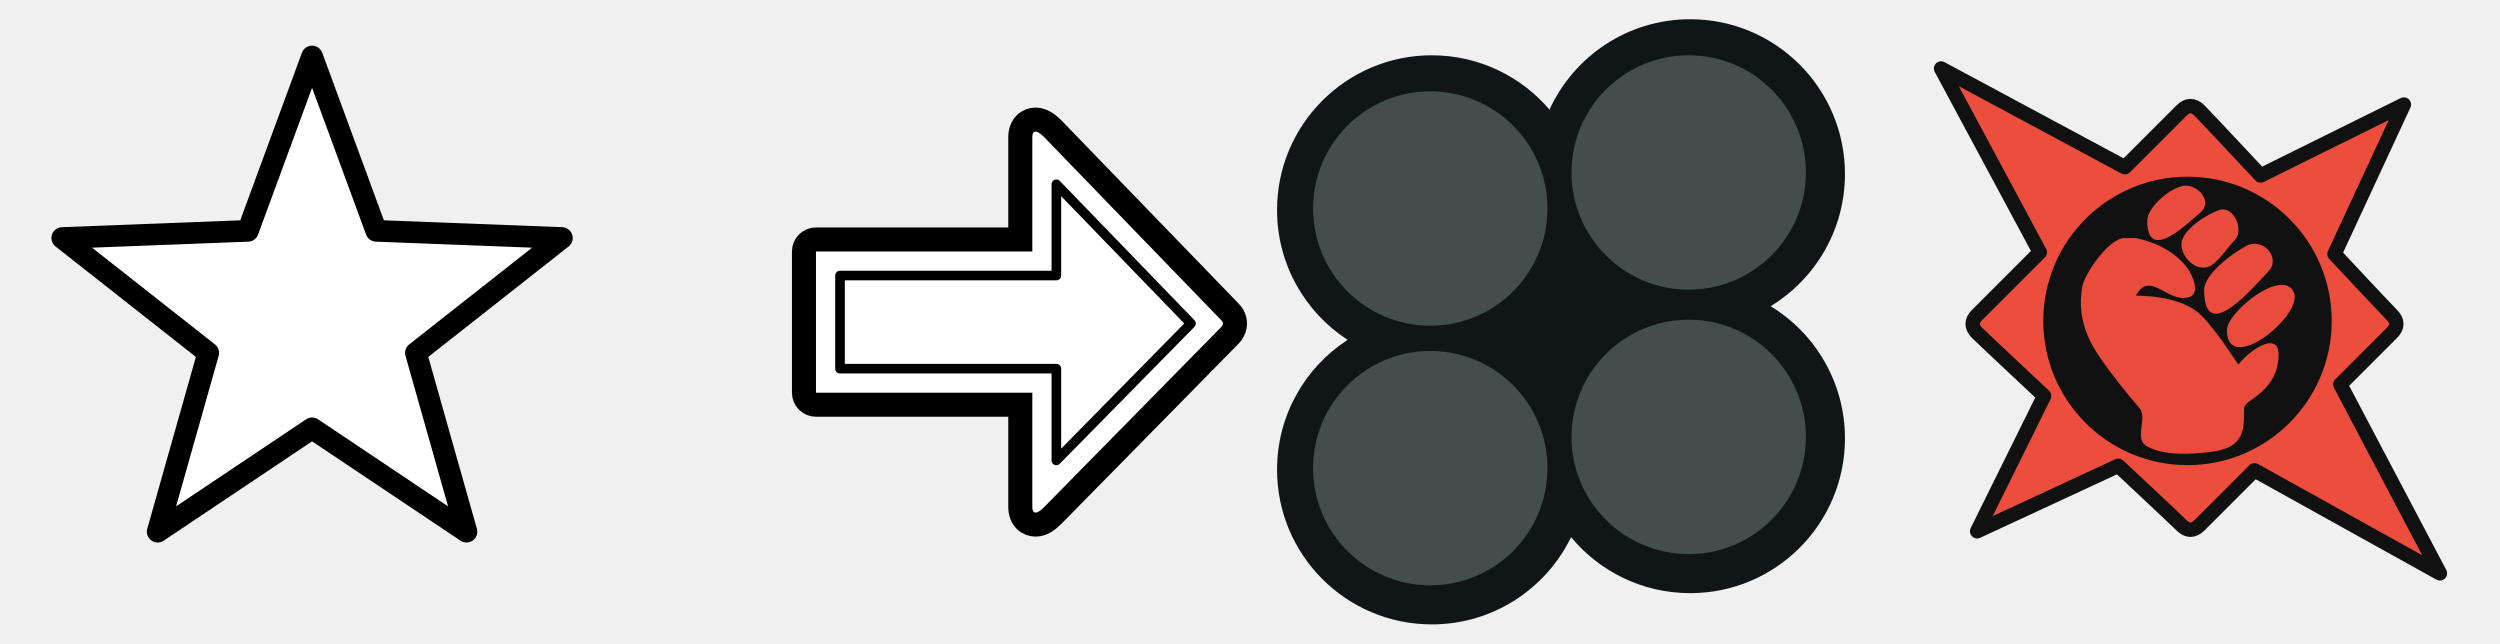
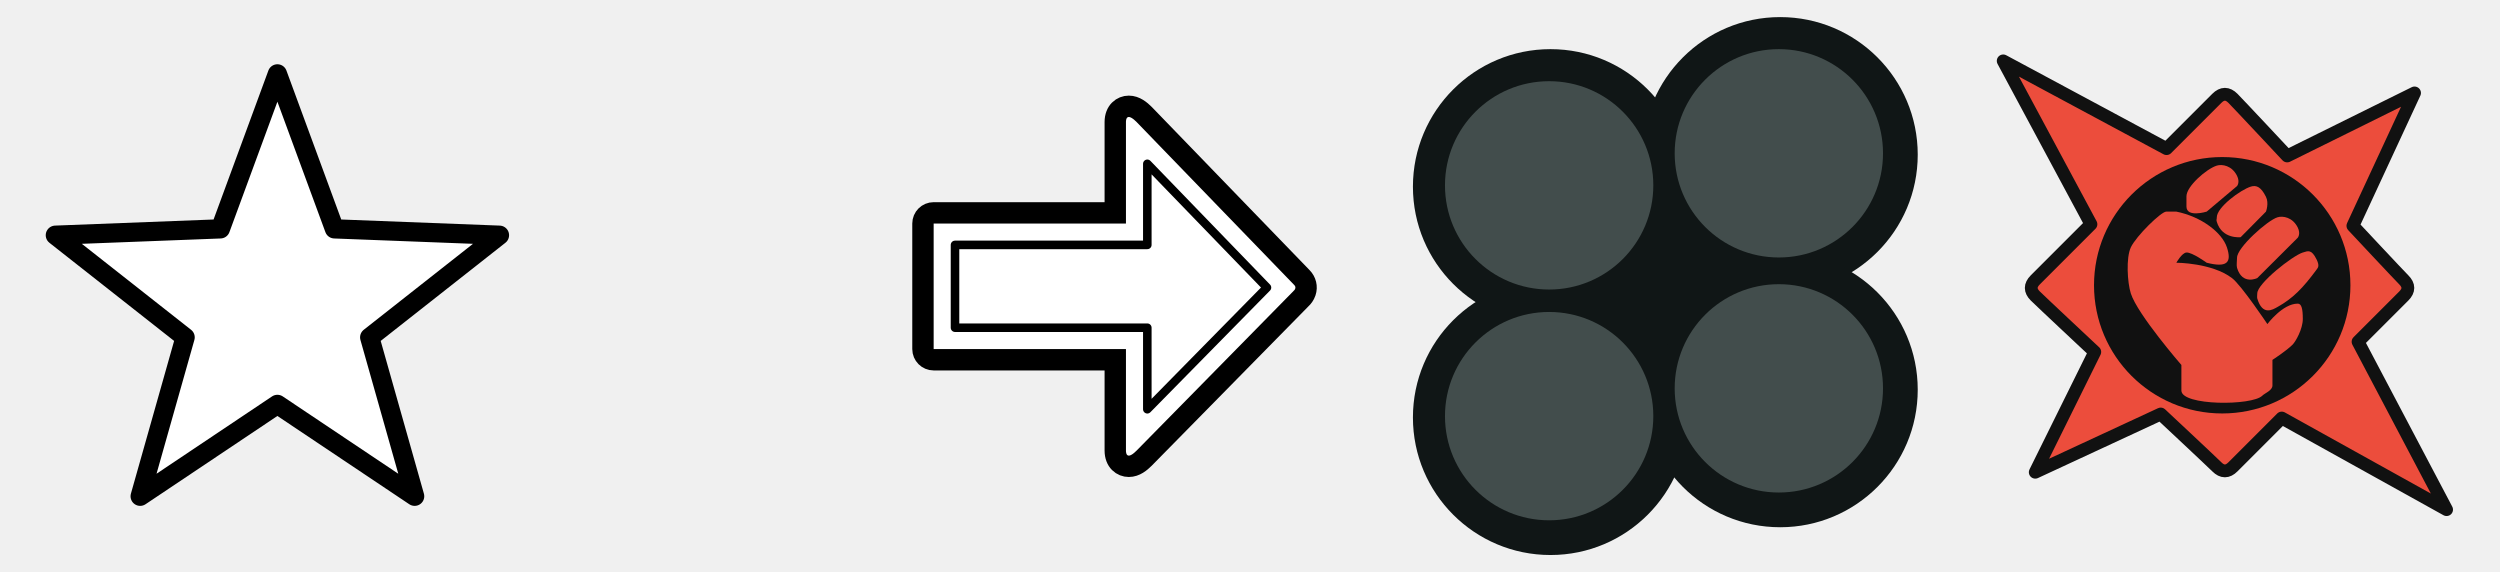
- <svg xmlns="http://www.w3.org/2000/svg" version="1.1" id="Layer_3" x="0px" y="0px" width="1040px" height="267.5px" viewBox="0 0 1040 267.5" enable-background="new 0 0 1040 267.5" xml:space="preserve">
+ <svg xmlns="http://www.w3.org/2000/svg" version="1.1" id="Layer_3" x="0px" y="0px" width="1170px" height="267.5px" viewBox="0 0 1170 267.5" enable-background="new 0 0 1170 267.5" xml:space="preserve">
  <g>
-     <path fill="#FFFFFF" d="M508.194,133.367c-1.25-1.25-72.5-75-73.75-76.25c-3.75-3.75-5-2.5-5,0c0,1.25,0,47.5,0,47.5h-90v58.75h90   c0,0,0,46.25,0,47.5c0,2.5,1.25,3.75,5,0c1.042-1.043,75-76.25,73.75-75C508.194,135.867,509.444,134.617,508.194,133.367z" />
-     <path fill="none" stroke="#000000" stroke-width="10" stroke-miterlimit="10" d="M430.779,218.234   c-3.051,0-6.335-2.306-6.335-7.367v-42.5h-85c-2.761,0-5-2.238-5-5v-58.75c0-2.762,2.239-5,5-5h85v-42.5   c0-5.062,3.284-7.367,6.335-7.367c2.986,0,5.417,2.047,7.2,3.831c0.611,0.611,14.361,14.834,36.935,38.186   c17.737,18.349,36.077,37.322,36.819,38.068c1.854,1.854,2.48,4.409,1.673,6.832c-0.478,1.434-1.331,2.391-1.677,2.735   c-0.063,0.063-0.127,0.125-0.193,0.184c-0.2,0.22-0.397,0.42-0.575,0.602l-35.68,36.293c-16.86,17.146-36.745,37.365-37.3,37.921   C436.196,216.187,433.766,218.234,430.779,218.234z" />
-     <path fill="none" stroke="#000000" stroke-width="4" stroke-linecap="square" stroke-linejoin="round" stroke-miterlimit="10" d="   M439.444,153.367h-90v-38.75h90V76.658c7.023,7.263,50.212,51.94,55.999,57.922c-11.868,12.076-39.837,40.52-55.999,56.95V153.367z   " />
+     <path fill="#FFFFFF" d="M605.694,133.367c-1.25-1.25-72.5-75-73.75-76.25c-3.75-3.75-5-2.5-5,0c0,1.25,0,47.5,0,47.5h-90v58.75h90   c0,0,0,46.25,0,47.5c0,2.5,1.25,3.75,5,0c1.042-1.043,75-76.25,73.75-75C605.694,135.867,606.944,134.617,605.694,133.367z" />
+     <path fill="none" stroke="#000000" stroke-width="10" stroke-miterlimit="10" d="M528.279,218.234   c-3.051,0-6.335-2.306-6.335-7.367v-42.5h-85c-2.761,0-5-2.238-5-5v-58.75c0-2.762,2.239-5,5-5h85v-42.5   c0-5.062,3.284-7.367,6.335-7.367c2.986,0,5.417,2.047,7.2,3.831c0.611,0.611,14.361,14.834,36.935,38.186   c17.737,18.349,36.077,37.322,36.819,38.068c1.854,1.854,2.48,4.409,1.673,6.832c-0.478,1.434-1.331,2.391-1.677,2.735   c-0.063,0.063-0.127,0.125-0.193,0.184c-0.2,0.22-0.397,0.42-0.575,0.602l-35.68,36.293c-16.86,17.146-36.745,37.365-37.3,37.921   C533.696,216.187,531.266,218.234,528.279,218.234z" />
+     <path fill="none" stroke="#000000" stroke-width="4" stroke-linecap="square" stroke-linejoin="round" stroke-miterlimit="10" d="   M536.944,153.367h-90v-38.75h90V76.658c7.023,7.263,50.212,51.94,55.999,57.922c-11.868,12.076-39.837,40.52-55.999,56.95V153.367z   " />
  </g>
  <path fill="none" stroke="#00A0C6" stroke-miterlimit="10" d="M163.125,64" />
  <g>
-     <path fill="#EC4D3C" stroke="#111111" stroke-width="6" stroke-linecap="round" stroke-linejoin="round" stroke-miterlimit="10" d="   M1015,238.5l-41.428-78.571c0,0,18.928-18.929,21.428-21.429s2.5-5,0-7.5s-23.842-25.331-23.842-25.331L1000,43.5l-59.602,29.486   c0,0-22.898-24.486-25.398-26.986s-5-2.5-7.5,0s-23.555,23.555-23.555,23.555L807.5,28.5l41.055,76.445   c0,0-23.555,23.555-26.055,26.055s-2.5,5,0,7.5s27.848,26.211,27.848,26.211L822.5,221l58.715-27.239   c0,0,23.785,22.239,26.285,24.739s5,2.5,7.5,0s22.857-22.857,22.857-22.857L1015,238.5z" />
-     <circle fill="#111111" cx="910" cy="133.5" r="60" />
+     <path fill="#EC4D3C" stroke="#111111" stroke-width="6" stroke-linecap="round" stroke-linejoin="round" stroke-miterlimit="10" d="   M1145,238.5l-41.428-78.571c0,0,18.928-18.929,21.428-21.429s2.5-5,0-7.5s-23.842-25.331-23.842-25.331L1130,43.5l-59.602,29.486   c0,0-22.898-24.486-25.398-26.986s-5-2.5-7.5,0s-23.555,23.555-23.555,23.555L937.5,28.5l41.055,76.445   c0,0-23.555,23.555-26.055,26.055s-2.5,5,0,7.5s27.848,26.211,27.848,26.211L952.5,221l58.715-27.239   c0,0,23.785,22.239,26.285,24.739s5,2.5,7.5,0s22.857-22.857,22.857-22.857L1145,238.5z" />
+     <circle fill="#111111" cx="1040" cy="133.5" r="60" />
    <g>
-       <path fill="#E94C3C" d="M883.791,99.036c-6.401,0-16.656,14.77-17.602,20.362c-1.812,10.717,0.991,19.842,6.912,28.592    c5.166,7.635,10.989,14.852,16.969,21.861c3.448,4.044-2.455,12.625,2.951,15.733c7.337,4.219,18.915,3.409,26.949,2.358    c9.474-1.238,13.535-4.967,13.535-14.441c0-4.899-0.334-4.736,3.625-7.552c5.235-3.724,9.027-7.671,10.321-14.218    c3.195-16.172-11.124-6.768-16.313-0.063c-4.561-6.77-9.158-13.816-14.737-19.798c-6.613-7.091-18.63-8.754-27.876-8.911    c5.924-10.931,13.426,3.636,22.313,0.574c4.631-1.596,1.139-9.056-0.574-11.546c-4.842-7.041-13.568-11.303-21.738-12.953" />
-       <path fill="#E94C3C" d="M893.26,91.859c0-5.834,10.123-14.262,15.621-14.604c5.684-0.355,11.657,6.785,6.577,11.063    C909.686,93.18,893.26,109.516,893.26,91.859C893.26,87.187,893.26,94.252,893.26,91.859z" />
-       <path fill="#E94C3C" d="M907.467,101.691c0-6.046,10.936-12.818,15.906-14.354c5.975-1.849,10.243,8.523,6.348,12.461    c-2.713,2.74-7.479,10.026-11.084,11.199C912.98,112.838,907.467,106.681,907.467,101.691    C907.467,97.021,907.467,102.889,907.467,101.691z" />
-       <path fill="#E94C3C" d="M916.936,120.568c0-6.727,12.539-15.842,17.859-18.436c6.857-3.343,14.277,5.413,8.749,10.923    C937.955,118.626,916.936,144.426,916.936,120.568C916.936,115.897,916.936,121.766,916.936,120.568z" />
-       <path fill="#E94C3C" d="M926.404,137.316c0-7.45,22.818-25.872,27.742-15.918C958.823,130.83,926.404,156.903,926.404,137.316    C926.404,132.644,926.404,137.914,926.404,137.316z" />
+       <path fill="#E94C3C" d="M1013.791,99.036c-2.367,0-14.061,11.396-16.57,16.747c-2.279,4.864-1.627,16.407,0,21.533    c3.105,9.799,23.672,33.494,23.672,33.494s0,9.57,0,11.963c0,7.178,33.145,7.178,37.879,2.393    c1.184-1.197,4.734-2.393,4.734-4.785s0-11.963,0-11.963s6.512-4.188,9.469-7.178c1.324-1.337,4.736-7.178,4.736-11.963    c0-4.783-0.592-7.176-2.367-7.176c-7.104,0-14.205,9.568-14.205,9.568s-12.207-18.222-16.57-21.531    c-9.469-7.178-26.043-7.178-26.043-7.178s2.605-4.651,4.734-4.785c2.643-0.166,9.473,4.785,9.473,4.785    c9.469,2.393,11.836,0,9.469-7.178c-2.285-6.926-11.838-14.355-23.676-16.747" />
+       <path fill="#E94C3C" d="M1023.26,91.859c0-4.673,9.404-12.871,14.207-14.355c2.527-0.782,7.102,0,9.469,4.785    c1.496,3.025,0,4.785,0,4.785l-14.203,11.962c0,0-9.473,2.956-9.473-2.392C1023.26,94.252,1023.26,94.252,1023.26,91.859z" />
+       <path fill="#E94C3C" d="M1037.467,101.691c0-4.671,11.1-12.869,15.906-14.354c2.527-0.782,4.734,0,7.102,4.785    c1.496,3.025,0,6.913,0,6.913l-11.838,11.962c0,0-8.699,1.078-11.17-7.178C1037.125,102.677,1037.467,102.889,1037.467,101.691z" />
+       <path fill="#E94C3C" d="M1046.936,120.568c0-4.671,14.135-17.393,18.938-18.877c2.531-0.782,7.102,0,9.471,4.785    c1.498,3.027,0,4.785,0,4.785l-18.939,18.877c0,0-6.998,3.471-9.469-4.785C1046.594,124.208,1046.936,121.766,1046.936,120.568z" />
+       <path fill="#E94C3C" d="M1056.404,137.316c0-4.673,16.502-17.656,21.307-19.141c2.529-0.782,4.068-1.563,6.436,3.223    c1.5,3.025,0.707,3.825,0,4.785c-6.436,8.74-11.172,13.525-18.273,17.48c-2.244,1.249-6.994,4.301-9.469-3.955    C1056.232,139.136,1056.404,137.914,1056.404,137.316z" />
    </g>
  </g>
-   <polygon fill="#FFFFFF" stroke="#000000" stroke-width="9" stroke-linejoin="round" stroke-miterlimit="10" points="129.825,23.5   156.517,96.035 233.75,99.006 173.013,146.805 194.054,221.178 129.825,178.184 65.596,221.178 86.637,146.805 25.9,99.006   103.133,96.035 " />
+   <polygon fill="#FFFFFF" stroke="#000000" stroke-width="9" stroke-linejoin="round" stroke-miterlimit="10" points="129.825,34.572   156.517,107.107 233.75,110.078 173.013,157.877 194.054,232.25 129.825,189.256 65.596,232.25 86.637,157.877 25.9,110.078   103.133,107.107 " />
  <g>
-     <path fill="#101616" d="M736.592,127.375c18.533-11.302,30.908-31.705,30.908-55C767.5,36.822,738.678,8,703.125,8   c-25.996,0-48.377,15.418-58.54,37.602C632.777,31.776,615.23,23,595.625,23c-35.553,0-64.375,28.822-64.375,64.375   c0,22.632,11.689,42.521,29.349,54c-17.659,11.479-29.349,31.369-29.349,54c0,35.553,28.822,64.375,64.375,64.375   c25.485,0,47.508-14.813,57.939-36.295c11.808,14.229,29.625,23.295,49.561,23.295c35.553,0,64.375-28.822,64.375-64.375   C767.5,159.08,755.125,138.677,736.592,127.375z" />
-     <g>
-       <circle fill="#424D4C" cx="595" cy="194.75" r="48.75" />
-       <circle fill="#424D4C" cx="595" cy="86.75" r="48.75" />
-       <circle fill="#424D4C" cx="702.5" cy="71.75" r="48.75" />
-       <circle fill="#424D4C" cx="702.5" cy="181.75" r="48.75" />
-     </g>
+     <rect x="746.25" y="101.75" fill="#101616" width="66.25" height="63.75" />
+     <circle fill="#101616" cx="725.625" cy="87.375" r="64.375" />
+     <circle fill="#101616" cx="833.125" cy="72.375" r="64.375" />
+     <circle fill="#101616" cx="833.125" cy="182.375" r="64.375" />
+     <circle fill="#101616" cx="725.625" cy="195.375" r="64.375" />
+     <circle fill="#424D4C" cx="725" cy="194.75" r="48.75" />
+     <circle fill="#424D4C" cx="725" cy="86.75" r="48.75" />
+     <circle fill="#424D4C" cx="832.5" cy="71.75" r="48.75" />
+     <circle fill="#424D4C" cx="832.5" cy="181.75" r="48.75" />
  </g>
</svg>
